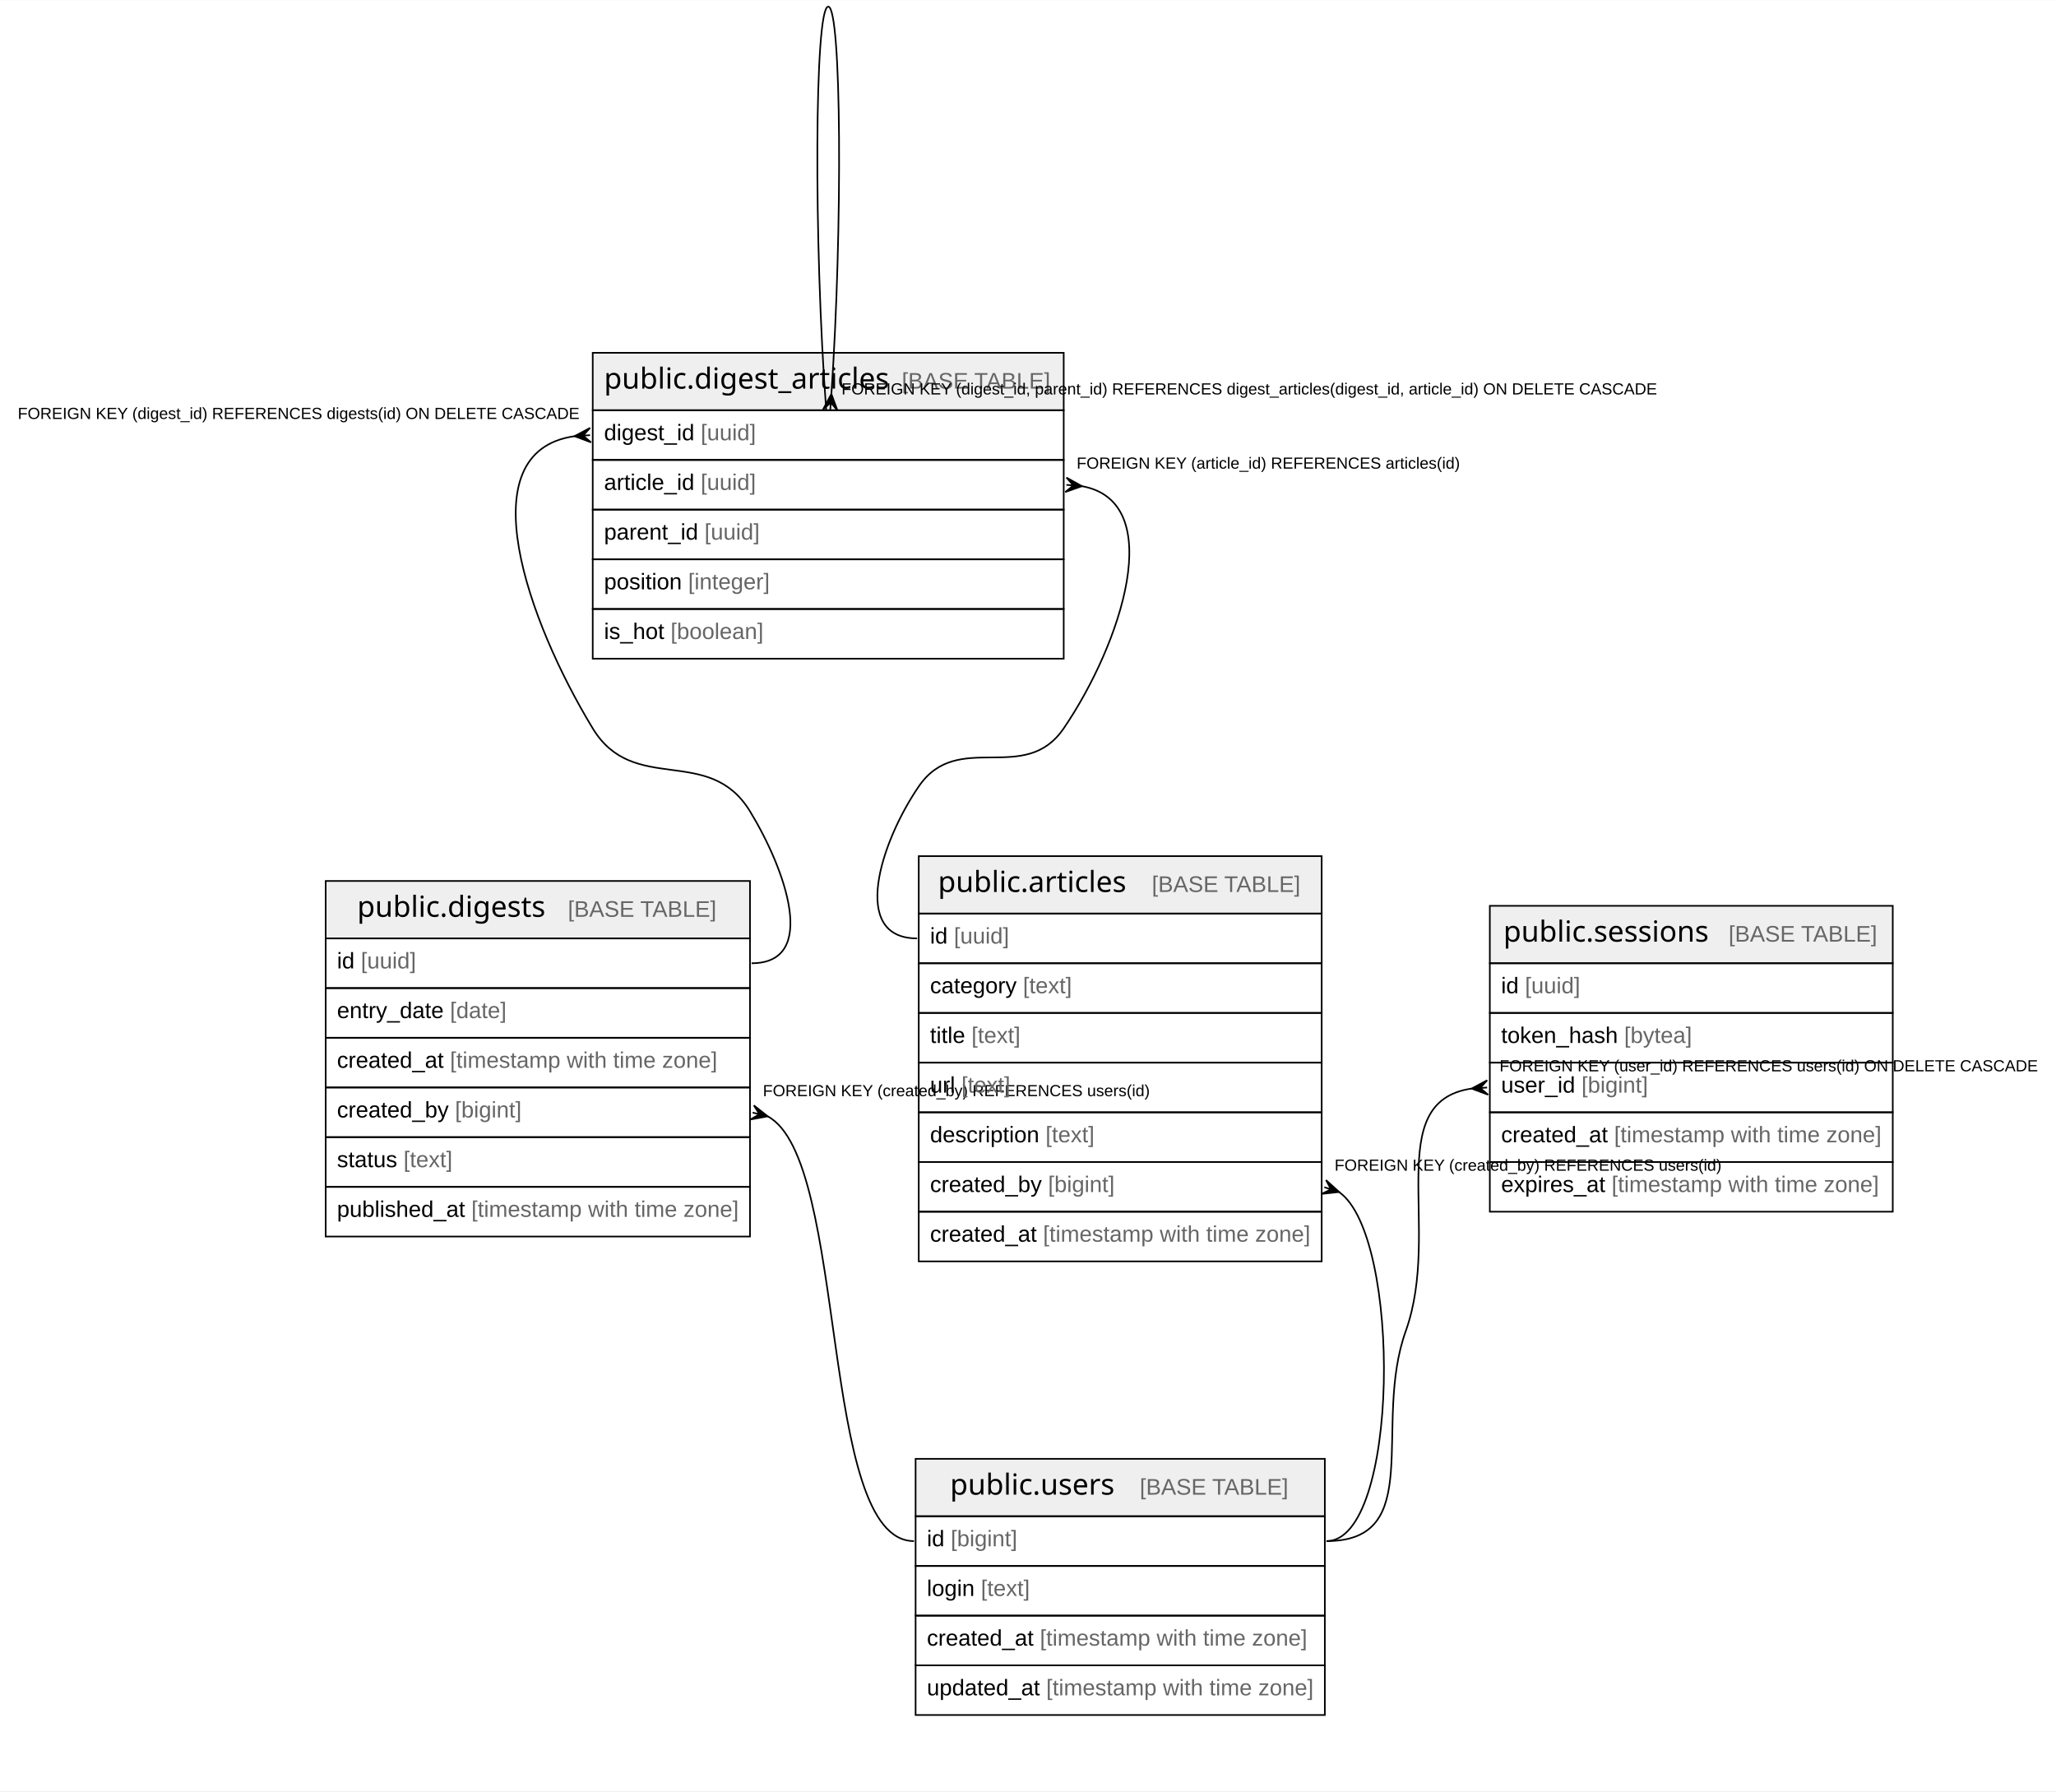
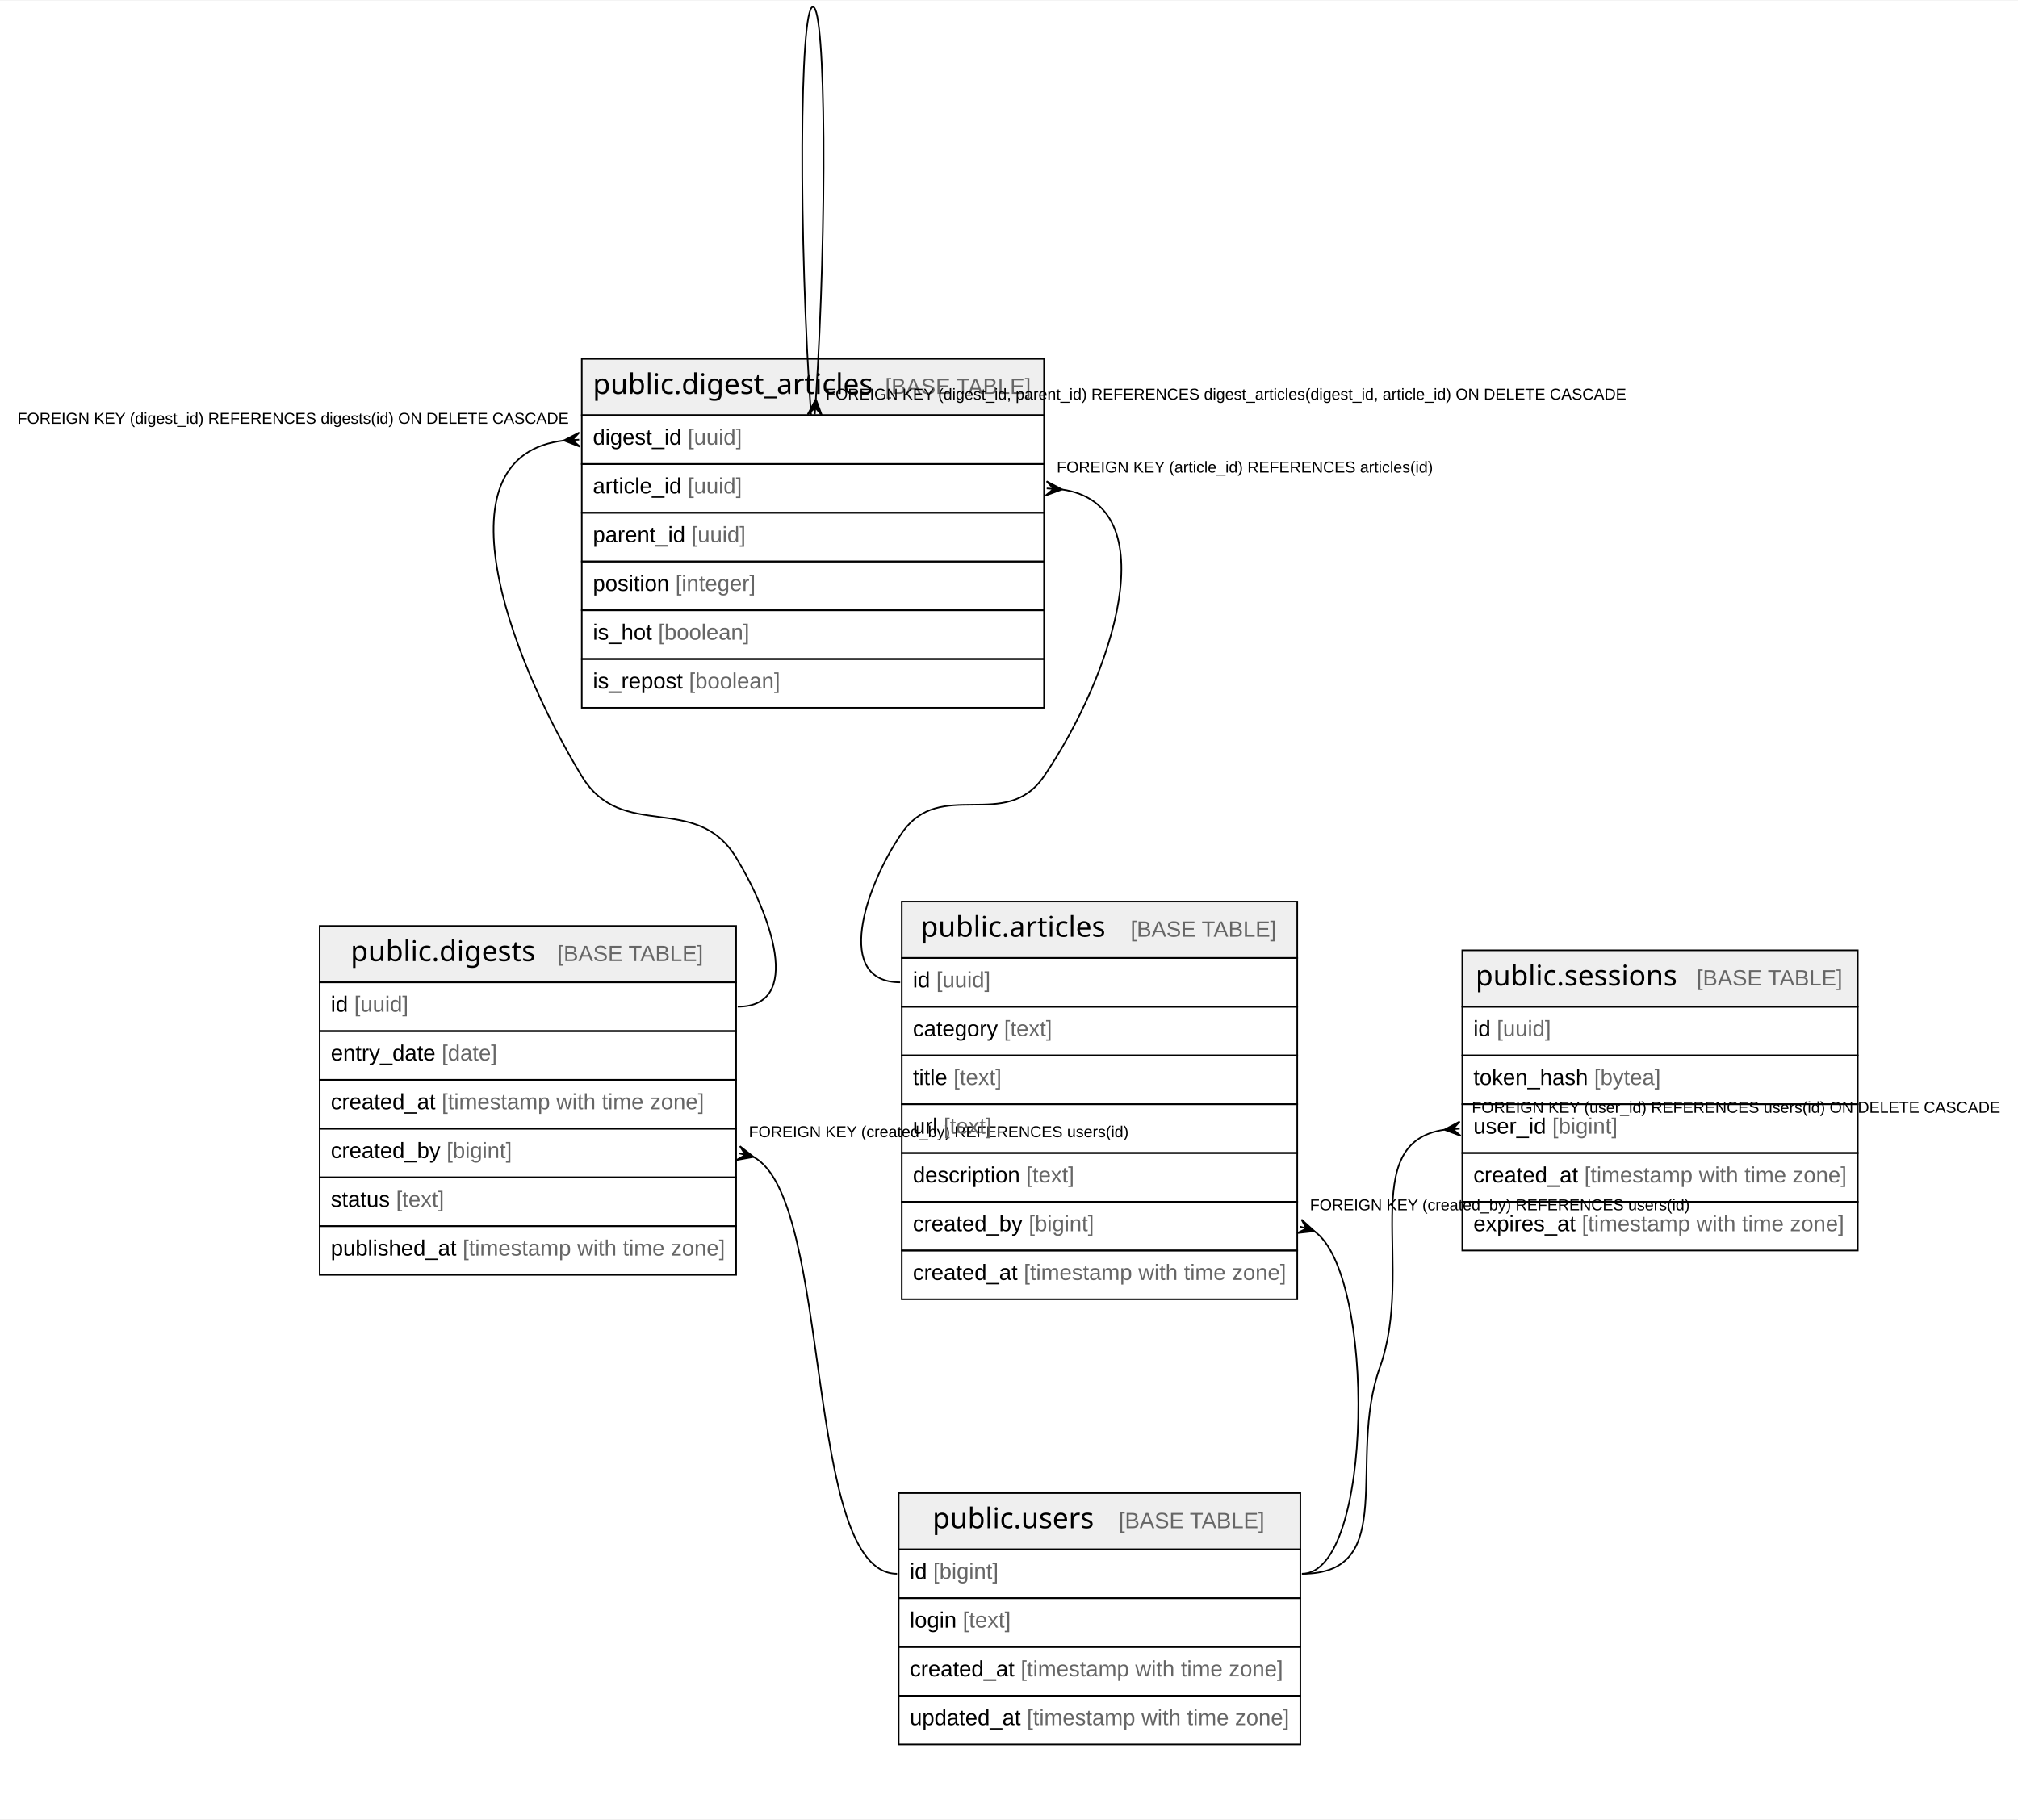
- <svg xmlns="http://www.w3.org/2000/svg" width="1274pt" height="1110pt" viewBox="0.00 0.00 1274.47 1110.20">
-   <g id="graph0" class="graph" transform="scale(1 1) rotate(0) translate(4 1106.2)">
-     <polygon fill="white" stroke="none" points="-4,4 -4,-1106.2 1270.47,-1106.2 1270.47,4 -4,4" />
+ <svg xmlns="http://www.w3.org/2000/svg" width="1274pt" height="1149pt" viewBox="0.00 0.00 1274.47 1148.70">
+   <g id="graph0" class="graph" transform="scale(1 1) rotate(0) translate(4 1144.7)">
+     <polygon fill="white" stroke="none" points="-4,4 -4,-1144.7 1270.47,-1144.7 1270.47,4 -4,4" />
    <g id="node1" class="node">
      <polygon fill="#efefef" stroke="none" points="197.89,-524.6 197.89,-560.2 460.9,-560.2 460.9,-524.6 197.89,-524.6" />
      <polygon fill="none" stroke="black" points="197.89,-524.6 197.89,-560.2 460.9,-560.2 460.9,-524.6 197.89,-524.6" />
      <text text-anchor="start" x="217.41" y="-538" font-family="Arial Bold" font-size="18.00">public.digests</text>
      <text text-anchor="start" x="316.9" y="-538" font-family="Arial" font-size="14.00">    </text>
      <text text-anchor="start" x="348.01" y="-538" font-family="Arial" font-size="14.00" fill="#666666">[BASE TABLE]</text>
      <polygon fill="none" stroke="black" points="197.89,-493.8 197.89,-524.6 460.9,-524.6 460.9,-493.8 197.89,-493.8" />
      <text text-anchor="start" x="204.89" y="-506" font-family="Arial" font-size="14.00">id </text>
      <text text-anchor="start" x="219.68" y="-506" font-family="Arial" font-size="14.00" fill="#666666">[uuid]</text>
      <polygon fill="none" stroke="black" points="197.89,-463 197.89,-493.8 460.9,-493.8 460.9,-463 197.89,-463" />
      <text text-anchor="start" x="204.89" y="-475.2" font-family="Arial" font-size="14.00">entry_date </text>
      <text text-anchor="start" x="274.94" y="-475.2" font-family="Arial" font-size="14.00" fill="#666666">[date]</text>
      <polygon fill="none" stroke="black" points="197.89,-432.2 197.89,-463 460.9,-463 460.9,-432.2 197.89,-432.2" />
      <text text-anchor="start" x="204.89" y="-444.4" font-family="Arial" font-size="14.00">created_at </text>
      <text text-anchor="start" x="274.94" y="-444.4" font-family="Arial" font-size="14.00" fill="#666666">[timestamp with time zone]</text>
      <polygon fill="none" stroke="black" points="197.89,-401.4 197.89,-432.2 460.9,-432.2 460.9,-401.4 197.89,-401.4" />
      <text text-anchor="start" x="204.89" y="-413.6" font-family="Arial" font-size="14.00">created_by </text>
      <text text-anchor="start" x="278.05" y="-413.6" font-family="Arial" font-size="14.00" fill="#666666">[bigint]</text>
      <polygon fill="none" stroke="black" points="197.89,-370.6 197.89,-401.4 460.9,-401.4 460.9,-370.6 197.89,-370.6" />
      <text text-anchor="start" x="204.89" y="-382.8" font-family="Arial" font-size="14.00">status </text>
      <text text-anchor="start" x="246.13" y="-382.8" font-family="Arial" font-size="14.00" fill="#666666">[text]</text>
      <polygon fill="none" stroke="black" points="197.89,-339.8 197.89,-370.6 460.9,-370.6 460.9,-339.8 197.89,-339.8" />
      <text text-anchor="start" x="204.89" y="-352" font-family="Arial" font-size="14.00">published_at </text>
      <text text-anchor="start" x="288.18" y="-352" font-family="Arial" font-size="14.00" fill="#666666">[timestamp with time zone]</text>
    </g>
    <g id="node3" class="node">
      <polygon fill="#efefef" stroke="none" points="563.56,-166.4 563.56,-202 817.24,-202 817.24,-166.4 563.56,-166.4" />
      <polygon fill="none" stroke="black" points="563.56,-166.4 563.56,-202 817.24,-202 817.24,-166.4 563.56,-166.4" />
      <text text-anchor="start" x="584.91" y="-179.8" font-family="Arial Bold" font-size="18.00">public.users</text>
      <text text-anchor="start" x="671.39" y="-179.8" font-family="Arial" font-size="14.00">    </text>
      <text text-anchor="start" x="702.51" y="-179.8" font-family="Arial" font-size="14.00" fill="#666666">[BASE TABLE]</text>
      <polygon fill="none" stroke="black" points="563.56,-135.6 563.56,-166.4 817.24,-166.4 817.24,-135.6 563.56,-135.6" />
      <text text-anchor="start" x="570.56" y="-147.8" font-family="Arial" font-size="14.00">id </text>
      <text text-anchor="start" x="585.34" y="-147.8" font-family="Arial" font-size="14.00" fill="#666666">[bigint]</text>
      <polygon fill="none" stroke="black" points="563.56,-104.8 563.56,-135.6 817.24,-135.6 817.24,-104.8 563.56,-104.8" />
      <text text-anchor="start" x="570.56" y="-117" font-family="Arial" font-size="14.00">login </text>
      <text text-anchor="start" x="604.02" y="-117" font-family="Arial" font-size="14.00" fill="#666666">[text]</text>
      <polygon fill="none" stroke="black" points="563.56,-74 563.56,-104.8 817.24,-104.8 817.24,-74 563.56,-74" />
      <text text-anchor="start" x="570.56" y="-86.2" font-family="Arial" font-size="14.00">created_at </text>
      <text text-anchor="start" x="640.6" y="-86.2" font-family="Arial" font-size="14.00" fill="#666666">[timestamp with time zone]</text>
      <polygon fill="none" stroke="black" points="563.56,-43.2 563.56,-74 817.24,-74 817.24,-43.2 563.56,-43.2" />
      <text text-anchor="start" x="570.56" y="-55.4" font-family="Arial" font-size="14.00">updated_at </text>
      <text text-anchor="start" x="644.51" y="-55.4" font-family="Arial" font-size="14.00" fill="#666666">[timestamp with time zone]</text>
    </g>
    <g id="edge1" class="edge">
      <path fill="none" stroke="black" d="M471.81,-414.34C522.44,-387.54 502.97,-151 562.56,-151" />
      <polygon fill="black" stroke="black" points="471.93,-414.31 461.14,-412.35 466.75,-415.59 462.55,-416.64 462.55,-416.64 462.55,-416.64 466.75,-415.59 463.31,-421.09 471.93,-414.31" />
      <text text-anchor="start" x="468.9" y="-426.8" font-family="Arial" font-size="10.00">FOREIGN KEY (created_by) REFERENCES users(id)</text>
    </g>
    <g id="node2" class="node">
      <polygon fill="#efefef" stroke="none" points="565.51,-540 565.51,-575.6 815.28,-575.6 815.28,-540 565.51,-540" />
      <polygon fill="none" stroke="black" points="565.51,-540 565.51,-575.6 815.28,-575.6 815.28,-540 565.51,-540" />
      <text text-anchor="start" x="577.42" y="-553.4" font-family="Arial Bold" font-size="18.00">public.articles</text>
      <text text-anchor="start" x="678.88" y="-553.4" font-family="Arial" font-size="14.00">    </text>
      <text text-anchor="start" x="710" y="-553.4" font-family="Arial" font-size="14.00" fill="#666666">[BASE TABLE]</text>
      <polygon fill="none" stroke="black" points="565.51,-509.2 565.51,-540 815.28,-540 815.28,-509.2 565.51,-509.2" />
      <text text-anchor="start" x="572.51" y="-521.4" font-family="Arial" font-size="14.00">id </text>
      <text text-anchor="start" x="587.3" y="-521.4" font-family="Arial" font-size="14.00" fill="#666666">[uuid]</text>
      <polygon fill="none" stroke="black" points="565.51,-478.4 565.51,-509.2 815.28,-509.2 815.28,-478.4 565.51,-478.4" />
      <text text-anchor="start" x="572.51" y="-490.6" font-family="Arial" font-size="14.00">category </text>
      <text text-anchor="start" x="630.1" y="-490.6" font-family="Arial" font-size="14.00" fill="#666666">[text]</text>
      <polygon fill="none" stroke="black" points="565.51,-447.6 565.51,-478.4 815.28,-478.4 815.28,-447.6 565.51,-447.6" />
      <text text-anchor="start" x="572.51" y="-459.8" font-family="Arial" font-size="14.00">title </text>
      <text text-anchor="start" x="598.19" y="-459.8" font-family="Arial" font-size="14.00" fill="#666666">[text]</text>
      <polygon fill="none" stroke="black" points="565.51,-416.8 565.51,-447.6 815.28,-447.6 815.28,-416.8 565.51,-416.8" />
      <text text-anchor="start" x="572.51" y="-429" font-family="Arial" font-size="14.00">url </text>
      <text text-anchor="start" x="591.96" y="-429" font-family="Arial" font-size="14.00" fill="#666666">[text]</text>
      <polygon fill="none" stroke="black" points="565.51,-386 565.51,-416.8 815.28,-416.8 815.28,-386 565.51,-386" />
      <text text-anchor="start" x="572.51" y="-398.2" font-family="Arial" font-size="14.00">description </text>
      <text text-anchor="start" x="644.1" y="-398.2" font-family="Arial" font-size="14.00" fill="#666666">[text]</text>
      <polygon fill="none" stroke="black" points="565.51,-355.2 565.51,-386 815.28,-386 815.28,-355.2 565.51,-355.2" />
      <text text-anchor="start" x="572.51" y="-367.4" font-family="Arial" font-size="14.00">created_by </text>
      <text text-anchor="start" x="645.67" y="-367.4" font-family="Arial" font-size="14.00" fill="#666666">[bigint]</text>
      <polygon fill="none" stroke="black" points="565.51,-324.4 565.51,-355.2 815.28,-355.2 815.28,-324.4 565.51,-324.4" />
      <text text-anchor="start" x="572.51" y="-336.6" font-family="Arial" font-size="14.00">created_at </text>
      <text text-anchor="start" x="642.56" y="-336.6" font-family="Arial" font-size="14.00" fill="#666666">[timestamp with time zone]</text>
    </g>
    <g id="edge2" class="edge">
      <path fill="none" stroke="black" d="M825.88,-367.5C865.11,-340.8 863.61,-151 818.24,-151" />
      <polygon fill="black" stroke="black" points="826.11,-367.42 815.22,-366.22 821.04,-369.06 816.92,-370.39 816.92,-370.39 816.92,-370.39 821.04,-369.06 817.98,-374.78 826.11,-367.42" />
      <text text-anchor="start" x="823.28" y="-380.6" font-family="Arial" font-size="10.00">FOREIGN KEY (created_by) REFERENCES users(id)</text>
    </g>
    <g id="node4" class="node">
      <polygon fill="#efefef" stroke="none" points="919.51,-509.2 919.51,-544.8 1169.28,-544.8 1169.28,-509.2 919.51,-509.2" />
      <polygon fill="none" stroke="black" points="919.51,-509.2 919.51,-544.8 1169.28,-544.8 1169.28,-509.2 919.51,-509.2" />
      <text text-anchor="start" x="927.9" y="-522.6" font-family="Arial Bold" font-size="18.00">public.sessions</text>
      <text text-anchor="start" x="1036.4" y="-522.6" font-family="Arial" font-size="14.00">    </text>
      <text text-anchor="start" x="1067.52" y="-522.6" font-family="Arial" font-size="14.00" fill="#666666">[BASE TABLE]</text>
      <polygon fill="none" stroke="black" points="919.51,-478.4 919.51,-509.2 1169.28,-509.2 1169.28,-478.4 919.51,-478.4" />
      <text text-anchor="start" x="926.51" y="-490.6" font-family="Arial" font-size="14.00">id </text>
      <text text-anchor="start" x="941.3" y="-490.6" font-family="Arial" font-size="14.00" fill="#666666">[uuid]</text>
      <polygon fill="none" stroke="black" points="919.51,-447.6 919.51,-478.4 1169.28,-478.4 1169.28,-447.6 919.51,-447.6" />
      <text text-anchor="start" x="926.51" y="-459.8" font-family="Arial" font-size="14.00">token_hash </text>
      <text text-anchor="start" x="1002.79" y="-459.8" font-family="Arial" font-size="14.00" fill="#666666">[bytea]</text>
      <polygon fill="none" stroke="black" points="919.51,-416.8 919.51,-447.6 1169.28,-447.6 1169.28,-416.8 919.51,-416.8" />
      <text text-anchor="start" x="926.51" y="-429" font-family="Arial" font-size="14.00">user_id </text>
      <text text-anchor="start" x="976.32" y="-429" font-family="Arial" font-size="14.00" fill="#666666">[bigint]</text>
      <polygon fill="none" stroke="black" points="919.51,-386 919.51,-416.8 1169.28,-416.8 1169.28,-386 919.51,-386" />
      <text text-anchor="start" x="926.51" y="-398.2" font-family="Arial" font-size="14.00">created_at </text>
      <text text-anchor="start" x="996.56" y="-398.2" font-family="Arial" font-size="14.00" fill="#666666">[timestamp with time zone]</text>
      <polygon fill="none" stroke="black" points="919.51,-355.2 919.51,-386 1169.28,-386 1169.28,-355.2 919.51,-355.2" />
      <text text-anchor="start" x="926.51" y="-367.4" font-family="Arial" font-size="14.00">expires_at </text>
      <text text-anchor="start" x="994.99" y="-367.4" font-family="Arial" font-size="14.00" fill="#666666">[timestamp with time zone]</text>
    </g>
    <g id="edge3" class="edge">
      <path fill="none" stroke="black" d="M908.23,-431.51C852.07,-423.36 890.01,-344.39 867.4,-281.2 846.55,-222.96 880.09,-151 818.24,-151" />
      <polygon fill="black" stroke="black" points="908.2,-431.51 917.88,-436.67 913.52,-431.87 917.84,-432.16 917.84,-432.16 917.84,-432.16 913.52,-431.87 918.48,-427.69 908.2,-431.51" />
      <text text-anchor="start" x="925.51" y="-442.2" font-family="Arial" font-size="10.00">FOREIGN KEY (user_id) REFERENCES users(id) ON DELETE CASCADE</text>
    </g>
    <g id="node5" class="node">
-       <polygon fill="#efefef" stroke="none" points="363.42,-852 363.42,-887.6 655.37,-887.6 655.37,-852 363.42,-852" />
-       <polygon fill="none" stroke="black" points="363.42,-852 363.42,-887.6 655.37,-887.6 655.37,-852 363.42,-852" />
-       <text text-anchor="start" x="370.42" y="-865.4" font-family="Arial Bold" font-size="18.00">public.digest_articles</text>
-       <text text-anchor="start" x="523.88" y="-865.4" font-family="Arial" font-size="14.00">    </text>
-       <text text-anchor="start" x="555" y="-865.4" font-family="Arial" font-size="14.00" fill="#666666">[BASE TABLE]</text>
+       <polygon fill="#efefef" stroke="none" points="363.42,-882.8 363.42,-918.4 655.37,-918.4 655.37,-882.8 363.42,-882.8" />
+       <polygon fill="none" stroke="black" points="363.42,-882.8 363.42,-918.4 655.37,-918.4 655.37,-882.8 363.42,-882.8" />
+       <text text-anchor="start" x="370.42" y="-896.2" font-family="Arial Bold" font-size="18.00">public.digest_articles</text>
+       <text text-anchor="start" x="523.88" y="-896.2" font-family="Arial" font-size="14.00">    </text>
+       <text text-anchor="start" x="555" y="-896.2" font-family="Arial" font-size="14.00" fill="#666666">[BASE TABLE]</text>
+       <polygon fill="none" stroke="black" points="363.42,-852 363.42,-882.8 655.37,-882.8 655.37,-852 363.42,-852" />
+       <text text-anchor="start" x="370.42" y="-864.2" font-family="Arial" font-size="14.00">digest_id </text>
+       <text text-anchor="start" x="430.35" y="-864.2" font-family="Arial" font-size="14.00" fill="#666666">[uuid]</text>
      <polygon fill="none" stroke="black" points="363.42,-821.2 363.42,-852 655.37,-852 655.37,-821.2 363.42,-821.2" />
-       <text text-anchor="start" x="370.42" y="-833.4" font-family="Arial" font-size="14.00">digest_id </text>
-       <text text-anchor="start" x="430.35" y="-833.4" font-family="Arial" font-size="14.00" fill="#666666">[uuid]</text>
+       <text text-anchor="start" x="370.42" y="-833.4" font-family="Arial" font-size="14.00">article_id </text>
+       <text text-anchor="start" x="430.34" y="-833.4" font-family="Arial" font-size="14.00" fill="#666666">[uuid]</text>
      <polygon fill="none" stroke="black" points="363.42,-790.4 363.42,-821.2 655.37,-821.2 655.37,-790.4 363.42,-790.4" />
-       <text text-anchor="start" x="370.42" y="-802.6" font-family="Arial" font-size="14.00">article_id </text>
-       <text text-anchor="start" x="430.34" y="-802.6" font-family="Arial" font-size="14.00" fill="#666666">[uuid]</text>
+       <text text-anchor="start" x="370.42" y="-802.6" font-family="Arial" font-size="14.00">parent_id </text>
+       <text text-anchor="start" x="432.69" y="-802.6" font-family="Arial" font-size="14.00" fill="#666666">[uuid]</text>
      <polygon fill="none" stroke="black" points="363.42,-759.6 363.42,-790.4 655.37,-790.4 655.37,-759.6 363.42,-759.6" />
-       <text text-anchor="start" x="370.42" y="-771.8" font-family="Arial" font-size="14.00">parent_id </text>
-       <text text-anchor="start" x="432.69" y="-771.8" font-family="Arial" font-size="14.00" fill="#666666">[uuid]</text>
+       <text text-anchor="start" x="370.42" y="-771.8" font-family="Arial" font-size="14.00">position </text>
+       <text text-anchor="start" x="422.57" y="-771.8" font-family="Arial" font-size="14.00" fill="#666666">[integer]</text>
      <polygon fill="none" stroke="black" points="363.42,-728.8 363.42,-759.6 655.37,-759.6 655.37,-728.8 363.42,-728.8" />
-       <text text-anchor="start" x="370.42" y="-741" font-family="Arial" font-size="14.00">position </text>
-       <text text-anchor="start" x="422.57" y="-741" font-family="Arial" font-size="14.00" fill="#666666">[integer]</text>
+       <text text-anchor="start" x="370.42" y="-741" font-family="Arial" font-size="14.00">is_hot </text>
+       <text text-anchor="start" x="411.67" y="-741" font-family="Arial" font-size="14.00" fill="#666666">[boolean]</text>
      <polygon fill="none" stroke="black" points="363.42,-698 363.42,-728.8 655.37,-728.8 655.37,-698 363.42,-698" />
-       <text text-anchor="start" x="370.42" y="-710.2" font-family="Arial" font-size="14.00">is_hot </text>
-       <text text-anchor="start" x="411.67" y="-710.2" font-family="Arial" font-size="14.00" fill="#666666">[boolean]</text>
+       <text text-anchor="start" x="370.42" y="-710.2" font-family="Arial" font-size="14.00">is_repost </text>
+       <text text-anchor="start" x="431.12" y="-710.2" font-family="Arial" font-size="14.00" fill="#666666">[boolean]</text>
    </g>
    <g id="edge4" class="edge">
-       <path fill="none" stroke="black" d="M352.25,-835.93C285.21,-826.56 323.38,-720.77 363.42,-654.8 388.84,-612.93 435.38,-645.2 460.9,-603.4 482.72,-567.66 503.77,-509.2 461.9,-509.2" />
-       <polygon fill="black" stroke="black" points="352.11,-835.92 361.79,-841.07 357.43,-836.27 361.76,-836.56 361.76,-836.56 361.76,-836.56 357.43,-836.27 362.38,-832.09 352.11,-835.92" />
-       <text text-anchor="start" x="7" y="-846.6" font-family="Arial" font-size="10.00">FOREIGN KEY (digest_id) REFERENCES digests(id) ON DELETE CASCADE</text>
+       <path fill="none" stroke="black" d="M352.48,-866.86C271.39,-857.69 316.25,-732.6 363.42,-654.8 388.82,-612.92 435.38,-645.2 460.9,-603.4 482.72,-567.66 503.77,-509.2 461.9,-509.2" />
+       <polygon fill="black" stroke="black" points="352.1,-866.84 361.85,-871.88 357.43,-867.13 361.75,-867.36 361.75,-867.36 361.75,-867.36 357.43,-867.13 362.33,-862.89 352.1,-866.84" />
+       <text text-anchor="start" x="7" y="-877.4" font-family="Arial" font-size="10.00">FOREIGN KEY (digest_id) REFERENCES digests(id) ON DELETE CASCADE</text>
    </g>
    <g id="edge5" class="edge">
-       <path fill="none" stroke="black" d="M666.52,-804.96C720.14,-795.47 691.1,-707.23 655.37,-654.8 631.14,-619.25 589.81,-654.3 565.51,-618.8 541.86,-584.25 522.64,-524.6 564.51,-524.6" />
-       <polygon fill="black" stroke="black" points="666.67,-804.95 656.33,-801.29 661.35,-805.39 657.04,-805.75 657.04,-805.75 657.04,-805.75 661.35,-805.39 657.07,-810.26 666.67,-804.95" />
-       <text text-anchor="start" x="663.37" y="-815.8" font-family="Arial" font-size="10.00">FOREIGN KEY (article_id) REFERENCES articles(id)</text>
+       <path fill="none" stroke="black" d="M666.56,-835.92C733.89,-826.36 698.79,-718.6 655.37,-654.8 631.16,-619.23 589.81,-654.3 565.51,-618.8 541.86,-584.25 522.64,-524.6 564.51,-524.6" />
+       <polygon fill="black" stroke="black" points="666.68,-835.91 656.4,-832.09 661.36,-836.27 657.04,-836.56 657.04,-836.56 657.04,-836.56 661.36,-836.27 657,-841.07 666.68,-835.91" />
+       <text text-anchor="start" x="663.37" y="-846.6" font-family="Arial" font-size="10.00">FOREIGN KEY (article_id) REFERENCES articles(id)</text>
    </g>
    <g id="edge6" class="edge">
-       <path fill="none" stroke="black" d="M511.37,-862.2C518.34,-964.53 517.68,-1102.2 509.4,-1102.2 500.83,-1102.2 500.42,-954.91 508.17,-851.79" />
-       <polygon fill="black" stroke="black" points="511.36,-862.1 515.14,-851.8 510.98,-856.78 510.67,-852.46 510.67,-852.46 510.67,-852.46 510.98,-856.78 506.16,-852.44 511.36,-862.1" />
-       <text text-anchor="start" x="517.63" y="-861.79" font-family="Arial" font-size="10.00">FOREIGN KEY (digest_id, parent_id) REFERENCES digest_articles(digest_id, article_id) ON DELETE CASCADE</text>
+       <path fill="none" stroke="black" d="M511.26,-893.04C518.35,-1001.62 517.72,-1140.7 509.4,-1140.7 500.8,-1140.7 500.41,-992.5 508.24,-882.63" />
+       <polygon fill="black" stroke="black" points="511.26,-892.94 515.07,-882.66 510.89,-887.62 510.6,-883.3 510.6,-883.3 510.6,-883.3 510.89,-887.62 506.09,-883.27 511.26,-892.94" />
+       <text text-anchor="start" x="517.55" y="-892.63" font-family="Arial" font-size="10.00">FOREIGN KEY (digest_id, parent_id) REFERENCES digest_articles(digest_id, article_id) ON DELETE CASCADE</text>
    </g>
  </g>
</svg>
